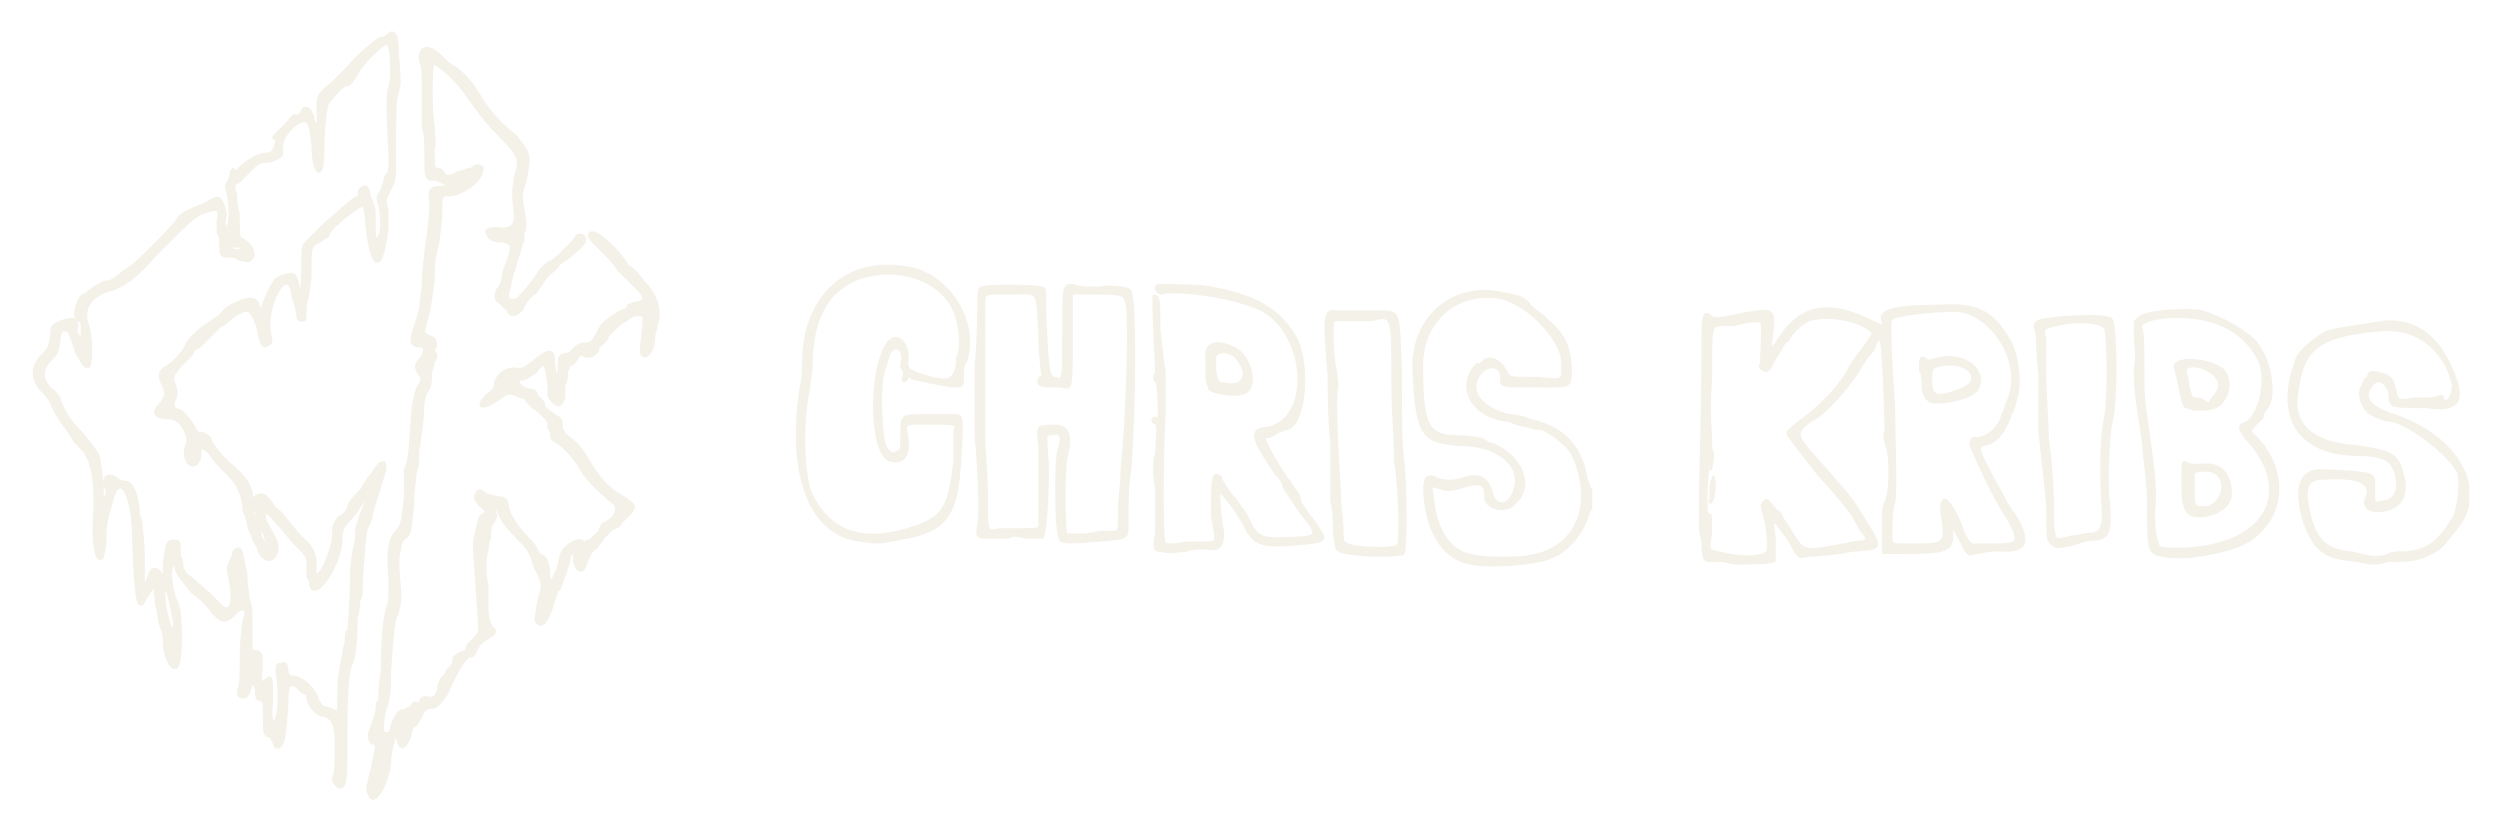
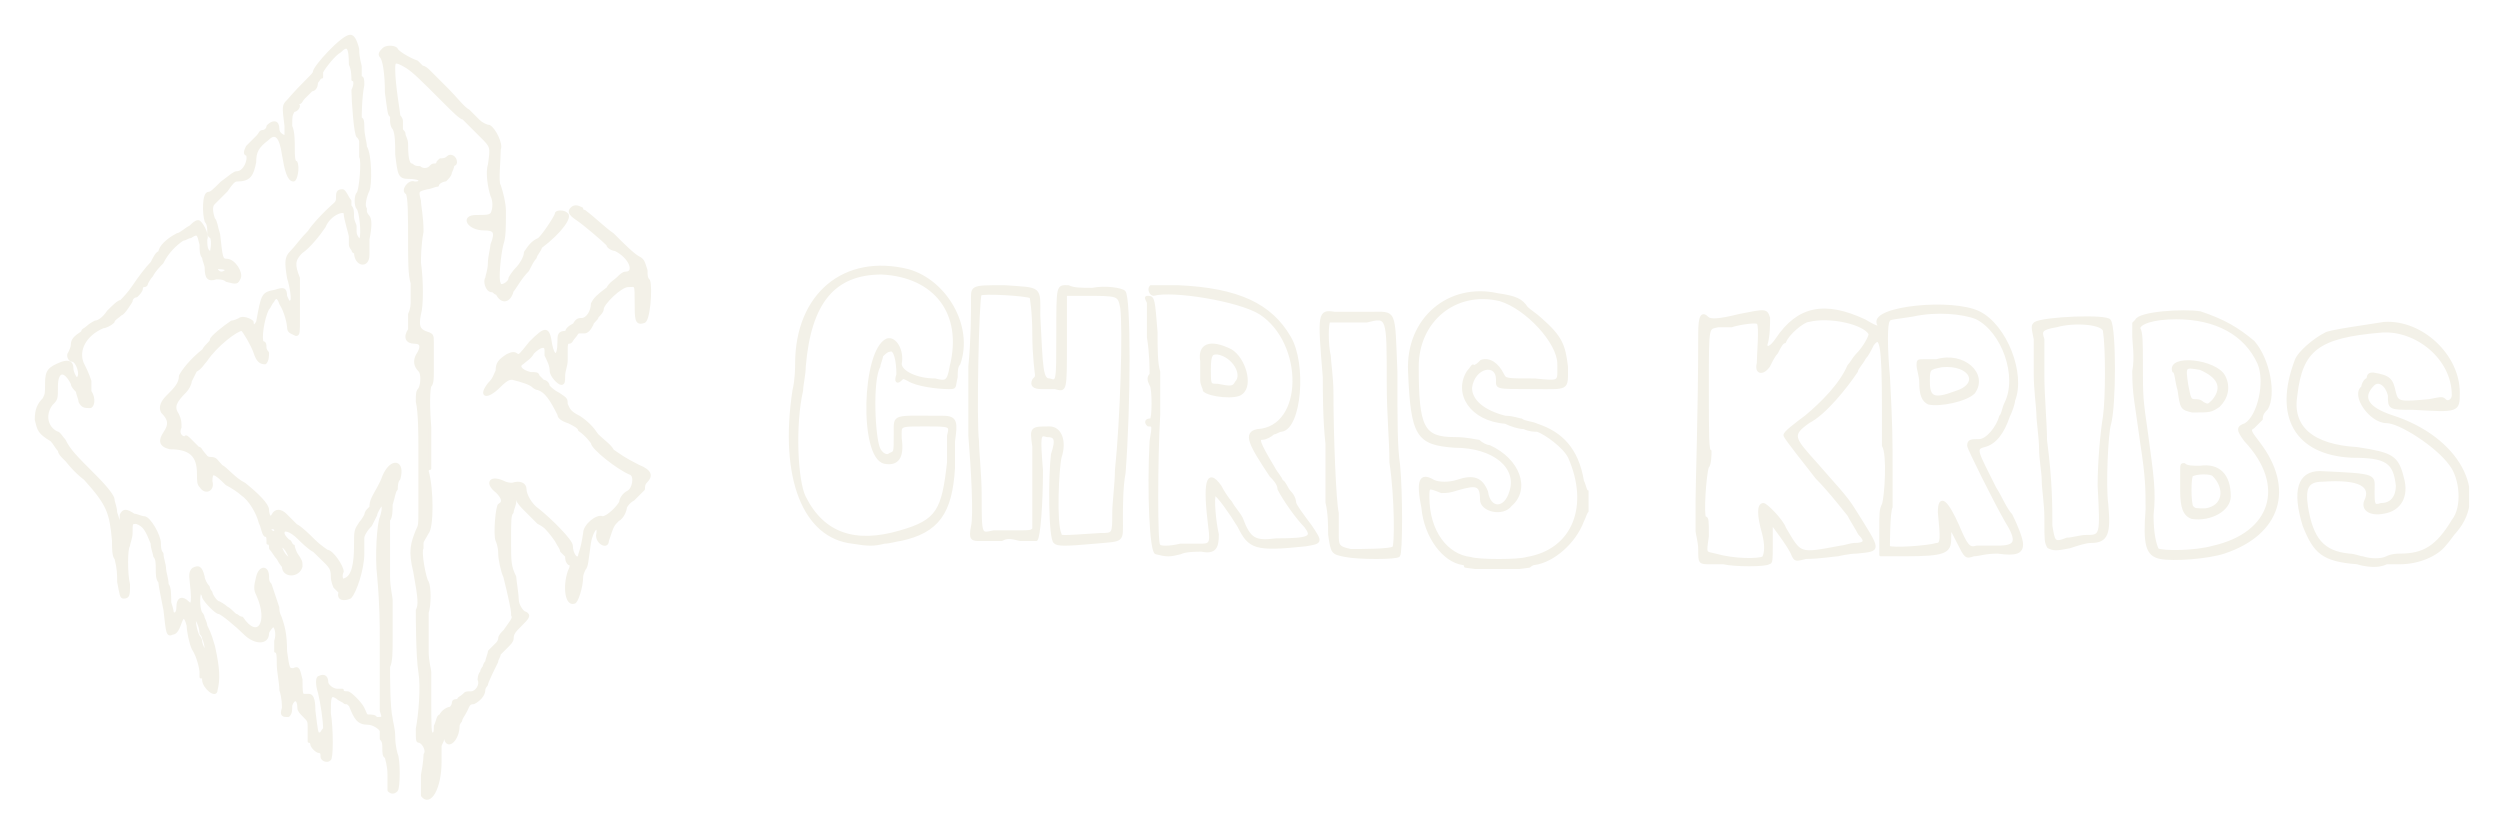
- <svg xmlns="http://www.w3.org/2000/svg" viewBox="-12 -12 975 324" fill="#f3f1e8">
-   <svg x="0" y="0" width="246" height="300" viewBox="0 0 246 300">
-     <path d="M132 298c-1-2-1-2 1-10c2-9 2-10 1-10c-2 0-2-2-2-4c1-2 2-6 3-9c0-2 0-3 1-4c0-1 0-6 1-11c0-14 1-21 2-25c1-1 1-4 1-11c-1-12 0-15 2-18c3-3 3-5 4-14c0-5 0-10 0-11c2-3 2-11 3-24c1-4 1-6 2-8c2-3 2-3 0-6c-1-2-1-3 1-5c2-2 2-5 0-5c-3 0-4-1-3-5c1-3 2-6 3-10c0-2 1-7 1-10c0-4 1-10 1-12c1-6 2-15 2-19c-1-5 0-6 4-6c3 0 4-1 2-1c0 0-1-1-2-1c-1-1-3-1-3-1c-3 0-3-1-3-9c0-4 0-9-1-11c0-3 0-7 0-14c0-6 0-10-1-12c-1-6 3-7 8-2c2 2 4 4 5 4c4 3 7 6 11 13c4 6 8 10 13 14c4 5 4 5 5 8c0 2 0 4-1 9c-2 6-2 7-1 11c1 6 1 9 0 10c0 0 0 2 0 3c-1 1-1 4-2 6c-1 4-2 6-3 10c0 2-1 4-1 5c0 2 1 2 3 2c1 0 7-7 10-12c1-1 3-3 4-3c2-1 9-8 10-10c1-1 4 0 3 2c0 1-4 5-10 9c-1 2-3 3-4 4c-1 1-3 4-5 7c-3 2-5 5-5 6c-2 3-5 4-6 1c-1-1-2-2-3-3c-2-1-2-3-1-5c1-1 2-3 2-4c0-2 1-5 2-7c2-6 2-7-2-8c-3 0-5 0-6-3c-1-1 0-2 4-2c5 1 7-1 7-5c-1-7-1-10 0-15c2-7 2-8-7-17c-4-4-7-8-12-15c-4-6-12-13-13-12c-1 1-1 18 0 24c0 4 1 8 0 9c0 7 0 8 2 8c1 0 2 1 2 2c1 1 3 1 6-1c2 0 3-1 4-1c0 0 1 0 2-1c1-1 4 0 3 1c0 4-6 9-12 10c-4 0-4 0-4 7c0 4-1 9-1 11c-2 8-2 9-2 16c-1 6-1 9-3 16c-1 4-1 4 1 5c3 1 3 2 3 4c-1 1-1 2 0 3c0 2 0 2-1 3c0 0 0 2-1 4c0 3 0 5-1 7c-1 1-2 4-2 6c0 4-1 12-2 18c0 2 0 6-1 8c0 2-1 8-1 13c-1 10-1 10-2 12c-2 1-3 3-3 5c-1 4-1 5 0 17c0 4 0 4-1 8c-2 4-2 11-3 23c0 6 0 11-2 15c-1 5-1 9 0 9c1 0 2 0 2 0c2-7 3-9 6-9c0 0 1-1 2-1c1-1 1-2 2-2c1 1 2 0 2-1c1-1 1-1 3-1c2 1 4-1 4-4c0-1 1-2 1-3c1-1 2-2 2-2c0-1 0-1 1-2c1-1 2-2 2-4c0-1 1-1 2-2c2-1 3-1 3-2c0-1 1-2 3-4c2-2 2-3 2-4c0-3-2-27-2-32c0-1 0-4 1-6c0-2 1-4 1-5c0 0 1-1 1-1c2-1 2-2-1-4c-2-3-2-3-1-5c1-1 1-1 4 1c1 0 3 1 4 1c3 0 4 1 4 4c1 3 2 5 6 10c2 2 5 5 5 6c1 2 2 3 3 3c1 1 1 1 2 5c0 6 1 6 3 1c1-2 1-4 2-7c1-3 6-6 8-5c1 1 1 1 2 0c1 0 2-1 3-2c0 0 1-1 2-2c0-1 1-3 2-3c4-2 6-6 3-8c-6-5-11-10-13-14c-1-2-5-7-8-9c-2-1-3-2-3-3c0-1 0-2-1-3c0 0 0-1 0-2c0-1-4-5-6-6c-1-1-2-2-2-2c-1-1-1-2-2-2c0 0-1 0-3-1c-3-1-3-1-7 2c-6 4-9 3-4-2c2-1 3-3 3-3c0-5 5-8 9-7c2 0 2 0 6-3c6-5 8-5 8 0c0 3 1 6 1 6c1 0 1-4 1-6c0-2 1-3 4-3c1-1 2-2 3-3c2-1 2-1 4-1c2 0 3-2 5-6c1-2 5-5 9-7c1 0 2-1 2-2c1 0 2-1 4-1c3-1 3-2-2-7c-2-2-5-5-6-6c-1-2-4-5-6-7c-5-5-6-6-5-7c2-2 11 6 15 13c1 0 4 3 6 6c5 5 7 11 5 17c0 1-1 3-1 5c0 6-5 10-5 4c0-1 1-7 1-11c1-3-4-3-7 0c-2 1-3 2-4 3c-1 1-2 2-3 3c0 1-1 2-1 2c-1 1-3 2-3 4c-2 2-2 2-4 2c-3-1-3-1-4 1c-1 1-1 2-2 2c-1 0-1 1-2 3c0 2 0 4-1 5c0 1 0 4 0 5c-1 3-2 4-4 2c-2-2-2-2-2-5c0-3-1-10-2-10c0 0-2 1-3 3c-3 2-4 3-6 3c-2 1 0 3 3 4c1 0 2 0 3 1c0 1 1 2 2 3c1 1 1 1 1 2c0 1 4 4 6 5c1 1 1 1 1 3c0 2 1 3 2 4c3 2 6 5 8 9c5 8 7 10 11 13c8 5 8 5 6 8c-1 1-3 3-4 4c0 1-2 2-3 2c-1 1-2 2-4 4c-1 2-2 3-3 4c-1 0-3 4-4 7c-1 3-4 1-4-3c0-1 0-3 0-3c-1 0-2 2-2 3c0 1-3 10-4 12c-1 0-1 2-2 4c-2 8-5 12-7 8c0-1 1-9 2-11c1-2 0-6-2-9c0 0-1-2-1-3c-1-3-2-5-4-7c-7-7-8-9-9-11c-1-3-2-4-2-1c1 1 0 3-1 4c-1 2-1 3-1 6c-1 2-1 4-1 5c-1 1-1 11 0 13c0 2 0 6 0 8c0 6 1 7 2 9c2 1 1 2-2 4c-2 1-3 2-4 4c-1 2-1 3-3 3c-2 1-5 6-9 15c-3 4-4 5-6 5c-2 0-3 1-4 4c-1 1-2 3-2 3c-1 0-2 2-2 4c-2 5-4 6-5 1c0-5-3 4-3 10c-1 8-6 17-8 12zM119 294c-1-1-1-1-1-3c1-1 1-5 1-13c0-7-1-10-5-11c-3 0-7-6-6-8c0 0-1-1-2-1c0 0-1-1-2-2c-3-2-4-1-4 5c0 4-1 16-2 17c-1 2-3 2-3 0c-1-2-1-2-2-3c-2 0-2-2-2-8c0-5 0-5-1-6c-2 0-2-1-2-4c-1-3-2-4-2-2c-1 4-2 5-3 5c-2 0-2-1-2-3c1-1 1-7 1-13c0-7 1-13 1-14c2-4 0-6-3-3c-4 4-5 4-9 0c-1-2-5-6-8-8c-4-5-5-6-6-8c-1-4-2-4-2-2c-1 3 0 10 2 14c2 4 2 23 0 25c-2 2-5-4-5-10c0-1 0-3-1-5c-1-2-1-6-2-9c-1-9 0-9-4-3c-3 6-4 4-5-23c0-16-5-26-8-16c-3 10-3 11-3 18c-1 6-1 6-2 6c-2 0-3-9-2-20c0-12-1-17-4-22c-1-1-3-3-4-4c0-1-2-3-3-5c-2-2-6-9-6-10c0 0-1-2-3-4c-5-5-5-10 0-15c2-2 2-2 3-6c0-5 0-5 5-7c4-1 5-1 5 2c-1 4 2 6 2 3c0-4 0-4-1-5c-2-2-2-2-1-6c1-3 2-4 3-4c1-1 3-2 4-3c2-1 3-2 4-2c2 0 4-1 7-4c2-1 3-2 3-2c1 0 16-15 18-18c1-2 4-4 10-6c2-1 3-2 4-2c1-1 3-1 3 0c1 1 2 5 2 6c-1 2 0 5 0 5c2 0 2-8 1-13c-1-3-1-4 0-5c1-2 1-3 1-3c0-1 0-1 0-1c1-1 1-1 1-1c0 1 2 1 2 0c2-2 7-6 11-6c1 0 2 0 3-2c1-3 1-4 0-4c-1 0 0-1 3-4c4-4 4-5 5-5c1 1 3-1 3-2c0-1 2-1 3 0c0 1 1 2 1 2c0 2 1 4 2 4c0-1 0-3 0-7c0-5 0-5 6-10c2-2 5-5 6-6c2-3 9-9 12-11c2 0 3-1 4-2c2-1 3 1 3 7c1 12 1 13 0 16c-1 3-1 6-1 25c0 9 0 9-2 13c-2 4-2 4-1 8c0 3 0 6 0 7c-2 18-6 17-8-1c0-4-1-7-1-8c-1-1-15 10-14 12c0 0-2 1-3 2c-4 2-4 2-4 12c0 5-1 8-1 10c-1 2-1 5-1 6c0 3 0 3-1 3c-2 0-2-1-2-3c0-1-1-3-1-4c0 0-1-2-1-4c-2-10-10 4-9 15c1 4 1 5 0 5c-2 2-3 1-4-4c-1-5-3-9-5-9c-1 0-5 2-7 4c-1 1-2 2-3 2c-1 1-4 4-7 7c-1 1-2 2-3 2c0 0-1 1-1 2c-1 1-3 3-5 5c-3 4-3 4-2 7c1 2 1 4 0 6c-1 2 0 4 2 4c1 0 5 5 6 7c1 2 1 2 3 2c2 1 2 1 3 2c0 2 5 8 10 12c3 3 5 5 6 9c0 3 1 4 1 3c0-2 4-3 5-1c1 1 2 2 3 4c3 2 4 4 9 10c1 1 3 3 4 4c2 2 3 5 3 8c-1 10 5 0 7-10c0-5 0-5 2-8c2-1 4-3 4-5c1-2 3-4 5-6c1-2 3-5 4-6c4-7 7-6 4 2c-1 4-2 6-4 13c0 2-1 4-2 6c-1 3-1 9-2 20c0 4 0 7-1 8c0 1 0 4-1 7c0 10-1 17-2 18c-1 2-2 8-2 26c0 19 0 21-2 22c-1 0-1 0-2-1zM96 267c1-2 1-11 0-17c0-3 0-3 2-3c1-1 2 0 2 3c0 1 1 2 2 2c4 0 9 5 10 9c1 2 2 3 3 3c1 0 2 1 3 1c2 1 2 2 2-6c0-7 1-11 2-16c0-2 1-4 1-6c0-1 0-3 1-3c0-1 1-11 1-21c0-5 1-10 1-11c1-2 1-5 1-8c1-2 1-4 2-6c3-6 2-7-1-2c-1 2-3 4-4 5c-3 3-3 5-3 9c-1 9-10 23-12 16c0-1 0-2-1-3c0-1 0-2 0-5c0-3 0-3-5-8c-2-2-5-6-6-7c-3-3-4-5-5-5c-1 0-1 2 0 4c1 2 3 5 4 8c1 6-4 9-7 3c0-1-1-3-2-4c0-1-1-3-2-5c0-2-1-4-1-5c-1-1-1-3-1-4c-1-6-3-9-7-13c-3-3-5-5-6-7c-3-3-4-3-4 0c0 4-3 6-5 3c-1-2-1-5 0-7c1-4-3-10-7-10c-6 0-7-2-3-6c2-3 2-4 0-8c-1-3-1-4 2-6c2-1 5-4 7-7c1-3 4-6 8-9c2-1 4-3 6-4c2-3 4-4 9-6c4-1 6 0 6 4c0 1 1 0 2-3c4-10 5-10 10-11c2 0 2 0 3 3c1 7 2 4 2-6c0-8 0-8 2-10c1-1 4-4 7-7c6-5 10-9 12-10c1 0 1 0 1-2c0-1 1-2 2-2c1-1 2 2 2 3c0 1 1 2 1 3c0 0 1 2 1 4c0 11 0 12 2 9c1-2 1-7 0-12c-1-3-1-3 1-6c0-1 1-3 1-3c0-1 0-2 1-3c1-1 1-2 1-8c-1-16-1-25 0-26c1-2 1-17-1-17c-2 0-10 8-12 12c-1 2-2 3-3 4c-2 0-4 2-8 7c-1 1-2 11-2 20c0 11-4 8-4-3c-1-10-2-11-6-9c-4 3-7 7-6 12c0 1-2 2-5 3c-4 0-4 0-8 4c-2 2-4 4-4 4c-2 0-2 2-1 5c0 1 0 5 1 7c0 7 0 10 1 10c4 2 6 6 4 8c-1 1-1 1-5 0c-1-1-3-1-4-1c-3 0-3-1-3-4c0-2 0-4-1-5c0-2 0-3 0-5c1-5 0-5-6-3c-4 2-4 2-19 17c-4 5-9 9-9 9c0 0-2 1-3 2c-2 1-4 2-5 2c-7 2-11 7-9 13c2 5 2 18 0 17c-1 0-1 0-4-5c-3-9-3-9-4-9c-2-1-3 1-3 5c-1 4-1 4-3 6c-4 4-4 8 0 12c1 0 2 2 3 3c1 4 4 9 7 12c3 3 6 7 8 10c1 2 2 12 2 16c0 4 0 4 1 1c1-2 1-3 0-4c-1-4 1-6 5-3c1 1 3 1 3 1c3 0 5 7 5 12c0 1 1 3 1 4c0 1 1 7 1 13c0 6 0 11 0 11c1 0 1-1 2-3c1-4 3-4 5-1c1 2 1 2 1-4c1-8 1-9 4-9c1 0 2 0 2 2c0 1 0 3 0 4c1 1 1 3 1 4c1 2 1 3 3 4c7 6 7 6 11 10c5 6 7 0 4-12c0-1 0-3 1-4c0-1 1-2 1-3c0-1 1-2 2-2c1 0 1 0 3 10c0 5 1 9 1 10c1 2 1 4 1 11c0 10 0 10 1 9c3 0 3 1 3 7c-1 5 0 6 2 4c2-2 2 0 2 8c-1 9 1 11 2 6zM56 232c0-2-2-12-3-14c-1-2-1-2-1 1c0 3 0 6 2 12c1 3 2 3 2 1zM92 200c0-1-1-5-2-5c-1-2-1 0 0 3c1 2 3 3 2 2zM88 189c0-1 0-2-1-2c-1-2-1 0 0 2c1 1 1 1 1 0zM82 85c0-1 0-1-2-1c-3 0-3 1-2 1c2 1 4 1 4 0z" stroke="#f3f1e8" stroke-width="1" stroke-linejoin="round" />
+ <svg xmlns="http://www.w3.org/2000/svg" viewBox="-12 -12 971 324" fill="#f3f1e8">
+   <svg x="0" y="0" width="242" height="300" viewBox="0 0 242 300">
+     <path d="M152 297c0-1 0-2 0-3c0-1 0-3 0-5c1-5 1-8 1-8c1-1 0-4-2-5c-1 0-1 0-1-5c1-5 2-16 1-22c-1-6-1-22-1-24c1-2 1-4-1-15c-2-8-1-11 1-16c1-2 1-2 1-8c0-6 0-22 0-25c0-3 0-13-1-17c0-3 0-4 1-5c1-2 1-6 0-7c-2-2-2-4-1-6c2-3 2-5-1-5c-3 0-4-2-2-5c0-1 0-2 0-2c0-1 0-2 0-4c1-2 1-4 1-5c0 0 0-1 0-1c0-1 0-3 0-6c-1-3-1-9-1-16c0-10 0-18-1-19c-2-1 1-5 3-4c1 0 2 0 2-1c1 0-1-1-4-1c-4 0-4-1-5-9c0-4 0-8-1-10c-1-1-1-3-1-3c0-1 0-2 0-2c-1 0-1-2-2-9c0-8-1-13-2-14c-1-1 0-2 1-3c1-1 4-1 5 0c0 1 5 4 8 5c1 1 2 2 2 2c1 0 2 1 3 2c1 1 4 4 7 7c3 3 6 7 8 8c1 1 3 3 4 4c1 1 3 2 4 2c2 1 5 7 4 9c0 4-1 13 0 14c1 3 2 7 2 10c0 7 0 10-1 13c-1 4-2 14-1 15c0 2 4 0 4-2c0 0 1-2 3-4c1-1 3-4 3-6c2-3 3-4 5-5c1 0 7-9 7-10c0-1 3-1 4 0c2 1-2 7-10 13c0 1-2 3-2 4c-1 1-2 3-3 5c-3 3-5 7-6 8c-1 4-4 5-6 1c-1 0-1-1-2-1c-2 0-3-4-2-5c0-1 1-3 1-6c0-2 1-6 1-7c2-5 1-6-3-6c-6 0-9-5-3-5c4 0 5 0 6-1c1-2 1-5 0-7c-1-3-2-9-1-12c1-7 1-7-3-11c-5-5-6-6-7-7c-1 0-4-3-7-6c-10-10-12-12-15-14c-5-3-5-2-5 1c0 6 2 17 2 18c0 0 1 1 1 2c0 0 0 1 0 1c0 0 0 1 0 2c0 1 1 1 1 2c0 1 1 2 1 4c0 7 1 8 2 8c1 1 2 1 3 1c1 1 3 1 4 0c1-1 1-1 2-1c0 0 1 0 1-1c0 0 1-1 1-1c1 0 2 0 3-1c1-1 3 0 3 2c0 0 0 1-1 1c0 0 0 1-1 3c0 1-1 2-2 3c-1 0-3 1-3 2c-1 0-3 1-4 1c-4 1-4 1-3 5c0 2 1 6 1 12c-1 5-1 11-1 12c1 7 1 17 0 20c-1 5 0 6 2 7c3 1 3 1 3 4c0 1 0 2 0 3c0 0 0 1 0 2c0 1 0 3 0 6c0 3 0 5-1 6c0 0-1 3 0 16c0 11 0 15 0 16c-1 0-1 1-1 1c2 7 2 22 0 24c-1 2-2 3-2 4c0 1 0 2 0 2c-1 1 1 12 2 13c1 2 1 9 0 12c0 2 0 4 0 6c0 1 0 5 0 9c0 4 1 7 1 8c0 0 0 3 0 7c0 16 0 17 1 17c1 0 1-1 1-3c1-2 1-4 2-4c1-2 3-3 4-3c0 0 1-1 1-2c0-1 1-1 2-1c0-1 1-1 2-2c1-1 1-1 3-1c2 0 4-3 3-5c0 0 0-2 1-3c0-1 1-2 1-2c0 0 0-1 1-2c0-1 1-3 1-4c0 0 2-2 3-3c1-1 1-2 1-2c0-1 1-2 2-3c2-3 4-5 3-6c0 0 0-1 0-1c0-1-1-6-3-14c-1-2-2-7-2-9c0-3-1-5-1-5c-1-2 0-14 1-14c2-1 1-3-1-5c-4-3-3-6 2-4c2 1 3 1 4 1c3-1 5 0 5 2c0 2 2 6 5 8c5 4 13 12 13 14c0 3 2 6 3 4c0-1 1-2 2-9c0-3 5-7 7-6c2 0 6-4 7-6c0-1 1-3 3-4c2-1 3-6 1-7c-5-2-15-10-15-12c0 0-2-3-5-5c0-1-2-2-4-3c-3-1-4-2-4-3c-3-6-5-9-8-10c-1 0-2-1-2-1c-1-1-4-2-8-3c-1 0-2 0-5 3c-5 5-8 4-4-1c2-2 2-3 3-5c0-3 1-4 4-6c2-1 3-1 4 0c1 0 1 0 5-5c6-6 7-6 8 1c1 5 3 5 3-1c0-3 0-4 3-4c0-1 1-2 3-3c1-2 2-2 3-2c2 0 4-3 4-6c1-2 2-3 6-6c1-2 3-3 4-4c1-1 2-2 3-2c4 0 2-6-4-9c-1 0-3-1-3-2c-2-2-9-8-12-10c-3-2-3-3-2-4c1-1 2-1 4 0c0 1 1 1 1 1c4 3 8 7 11 9c4 4 8 8 10 9c2 1 2 2 3 5c0 2 0 3 1 4c1 3 0 16-2 16c-3 1-3-1-3-8c0-7 0-6-3-6c-3 0-10 7-10 9c0 1-1 2-2 3c0 1-2 2-2 3c-1 2-2 3-3 3c-1 0-2 0-2 0c-1 0-1 1-2 2c-1 1-1 2-2 2c-1 0-1 1-1 3c0 1 0 3 0 4c0 2-1 4-1 6c0 2 0 3-1 3c-1 0-4-3-4-5c0-2-1-4-2-6c0-1 0-2 0-2c0-2-2-2-5 1c-1 2-3 3-4 4c-2 1-1 3 3 4c2 0 3 0 3 1c1 1 2 2 2 2c1 0 2 1 2 2c1 1 2 2 4 3c3 2 3 2 3 4c1 2 1 3 5 5c3 2 5 4 7 7c2 2 5 4 6 6c3 2 4 3 10 6c5 2 5 4 3 6c-1 1-1 2-1 3c0 0-2 2-4 4c-2 1-3 3-3 3c0 1-1 4-3 5c-2 2-2 2-4 8c0 3-4 1-4-2c1-5-2-3-3 3c-1 7-1 9-2 10c0 0-1 2-1 3c0 4-2 10-3 10c-3 1-4-6-2-12c1-2 1-3 0-3c-1-1-1-2-1-3c0 0-1-1-2-2c0-1-1-2-2-4c-2-3-4-5-4-5c0 0-1-1-3-2c-1-1-3-3-5-5c-1-1-3-3-3-4c-1-2-1-2-1 1c0 1-1 3-1 4c-1 1-1 3-1 11c0 8 0 10 2 14c0 1 1 7 1 9c0 2 2 5 3 5c2 1 1 2-2 5c-2 2-3 3-3 5c0 1-1 2-2 3c-1 1-2 2-3 3c0 1-1 2-1 3c-1 2-4 8-4 9c0 0-1 1-1 2c0 2-2 4-4 5c-2 0-2 1-3 3c-1 2-2 3-2 4c-1 1-1 2-1 2c0 5-4 9-5 5c0-1 0-1-1-1c0 0 0 0 0 1c0 1-1 2-1 3c0 0 0 3 0 6c0 10-4 17-7 13zM139 295c0 0 0-3 0-6c0-4-1-6-1-7c-1 0-1-2-1-3c0-2 0-3-1-4c0-1 0-2 0-3c0-1-3-3-5-3c-4 0-5-2-7-7c-1-1-1-1-2-1c-1-1-2-1-3-2c-3-2-3 0-3 6c1 6 1 18 0 18c-1 1-3 0-3-1c0-1 0-2-1-2c-1 0-3-2-3-3c0 0 0-1-1-1c0-1 0-3 0-5c0-3 0-3-2-5c-1-1-2-2-2-3c0-4-2-4-3-1c0 2 0 3-1 4c-2 0-3 0-2-3c0-1 0-4-1-7c0-3-1-7-1-10c0-3 0-5-1-5c0-1 0-2 0-4c1-3 0-6-1-6c0 0-2 2-2 3c0 4-5 4-9 0c-3-3-9-8-10-8c-1 0-5-4-6-6c0-1-1-2-1-2c-1 0-1 6 0 8c1 1 1 2 1 2c0 0 1 2 1 3c2 4 2 5 3 8c2 9 2 13 1 17c0 3-5-1-5-4c0-1 0-1-1-1c0 0 0-1 0-2c0-1-1-6-3-9c-1-2-2-7-2-9c-1-4-2-4-3-1c-1 3-2 4-3 4c-2 1-2 0-3-9c-1-5-2-10-2-11c-1-1-1-3-1-5c0-2 0-4-1-5c0-1-1-3-1-5c-2-5-3-7-6-8c-2 0-2 0-2 4c0 2-1 4-1 5c-1 1-1 11 0 15c0 4 0 5-2 5c-1 0-1-1-2-6c0-3 0-5-1-9c-1-1-1-4-1-7c-1-11-2-14-11-24c-4-3-7-7-7-7c0 0-1-1-1-1c-1-1-2-2-2-3c-1-1-2-3-3-4c-5-3-5-4-6-8c0-4 1-6 3-8c1-2 1-2 1-6c0-5 1-6 6-8c3-1 4 0 4 2c0 2 2 5 2 4c2-1 0-7-2-7c-1 0-2-2-1-3c0 0 1-2 1-3c0-2 1-3 4-5c0-1 1-1 2-2c1-1 3-2 3-2c1 0 3-1 5-4c2-2 4-4 5-4c1-1 3-3 5-6c2-3 5-7 7-9c1-2 2-4 3-4c0-2 3-5 7-7c1 0 3-2 5-3c1-1 2-2 3-2c1 0 4 5 3 7c0 2 0 5 2 5c0 0 1-4 0-6c-1 0-1-2-1-2c0-1 0-3-1-4c-1-3-1-11 1-11c1 0 2-1 5-4c4-3 5-4 6-4c3 0 5-5 4-7c-1 0-1-1 0-3c1-1 3-3 4-4c1-1 1-2 2-2c1 0 2-1 2-2c2-2 4-2 4 1c0 2 2 3 3 3c0-1 0-2 0-4c-1-8-1-8 1-10c6-7 10-10 10-11c0-2 11-14 14-14c1 0 2 1 3 5c0 4 1 6 1 7c0 0 0 1 0 2c0 0 0 1 0 2c1 0 1 1 1 3c-1 5-1 12-1 13c1 0 1 2 1 3c0 4 1 6 1 8c2 3 2 15 1 17c-1 2-2 6-1 7c0 0 0 1 0 1c0 1 1 2 1 2c1 1 1 4 0 9c0 2 0 5 0 6c0 5-5 4-5-1c-1 0-1-1-1-1c0 0-1-1-1-2c0-1 0-2 0-3c0-1-2-7-2-9c0-2-6 0-8 5c-2 3-6 8-9 10c-3 3-3 5-1 10c0 2 0 5 0 16c0 5 0 6-1 6c-2-1-3-1-3-3c0-1-1-6-3-9c-1-3-2-3-3-1c-1 1-1 2-2 3c-2 4-3 12-2 13c1 0 1 1 1 2c0 0 0 1 1 2c0 1 0 3-1 4c-2 0-3-1-4-4c-1-3-4-8-5-9c-2 0-10 6-14 12c-1 1-2 3-4 4c-1 2-2 4-2 4c0 1-1 3-2 4c-4 4-5 6-3 9c1 2 1 3 1 5c-1 2 0 4 2 4c0-1 1 0 2 1c1 1 2 2 3 3c1 0 1 1 2 2c1 1 1 2 3 2c2 0 2 1 4 3c2 1 5 5 9 7c5 4 9 8 9 10c0 2 1 4 2 2c1-2 3-2 5 0c1 1 3 3 4 4c2 1 5 4 7 6c2 2 5 4 5 4c2 0 6 6 6 8c-1 2 0 4 1 3c3-1 4-6 4-13c0-6 0-6 2-9c1-1 2-3 2-3c0 0 0-1 1-2c0 0 1-1 1-1c0-1 0-2 1-4c1-2 3-5 4-8c3-7 8-6 6 1c-1 1-1 3-1 4c-1 1-1 3-2 6c0 2 0 5-1 6c0 5 0 14 0 22c0 4 1 8 1 9c0 7 0 10 0 16c0 4 0 8-1 10c0 4 0 16 1 20c0 1 1 4 1 7c0 4 1 7 1 7c1 2 1 13 0 14c-1 1-2 1-3 0zM114 271c0-3-1-10-2-14c-1-3-1-6 0-6c2-1 3 0 3 2c0 1 2 3 4 3c0 0 1 0 2 0c0 1 1 1 2 1c1 0 5 4 6 6c1 2 1 3 2 3c1 0 3 0 3 1c3 0 3 0 2-3c0-3 0-20 0-28c0-5 0-13-1-24c-1-8 0-21 1-23c1-3 1-5 0-5c0 0-2 3-2 4c0 0-1 2-2 4c-2 2-3 4-3 5c0 1 0 3 0 6c0 6-3 15-5 17c-2 1-5 1-4-2c0 0-1-1-2-2c0 0-1-2-1-4c0-4-1-4-7-10c-2-1-5-4-6-5c-3-3-6-4-6-2c0 1 1 2 2 3c1 0 1 2 2 2c0 1 1 3 1 3c2 3 2 3 2 5c-1 4-7 4-7 0c0 0-1-1-2-3c-1-1-2-3-3-4c0-1 0-2-1-2c0 0 0-1 0-1c0-1 0-2-1-2c-1-1-1-3-2-5c-1-4-4-9-7-11c-1-1-4-3-6-4c-5-5-6-5-6-1c1 3-2 5-4 2c-1-1-1-2-1-5c0-7-3-10-11-10c-4-1-4-3-2-6c2-3 2-5-1-8c-1-2 0-4 2-6c3-3 5-5 5-8c1-2 4-6 9-10c1-2 3-3 3-4c0-1 5-5 8-7c1 0 3-1 3-1c1-1 4 0 5 1c0 2 1 2 2 0c2-11 2-11 7-12c3-1 4-1 4 2c1 2 1 3 2 2c1 0 0-6-1-9c-1-6-1-8 1-10c2-2 4-5 7-8c2-3 5-6 7-8c3-3 4-3 4-5c0-2 0-3 2-3c1 0 2 3 3 4c0 1 0 2 0 2c1 1 1 2 1 4c0 2 1 3 1 4c0 0 0 1 0 2c0 2 2 4 2 3c1-2 0-11-1-12c-1-1-1-5 0-6c1-1 2-13 1-14c0-1 0-2 0-2c0-1 0-2 0-2c0 0 0-1 0-2c0-1-1-2-1-2c-1 0-2-14-2-18c1-2 1-4 0-4c0-1 0-4-1-6c0-7-1-8-4-5c-2 1-6 6-7 8c0 0 0 1 0 2c-1 0-1 1-2 2c0 2-1 3-2 3c-1 1-2 2-3 3c-1 1-1 2-2 2c0 0-1 1 0 1c0 1-1 2-2 2c-1 2-1 2-1 6c1 2 1 6 1 9c0 2 0 5 1 5c1 2 0 7-1 7c-2 0-3-4-4-10c-1-7-3-9-6-6c-4 3-5 5-5 9c-1 5-2 7-7 7c-1 0-2 1-4 4c-2 2-4 4-5 5c-1 1-1 3 0 6c1 1 1 3 2 6c1 9 1 10 3 10c3 0 6 5 5 7c-1 2-1 2-5 1c-1-1-3-1-4-1c-3 1-4 0-4-4c0-1-1-3-1-4c-1-1-1-3-1-5c-1-4-1-5-4-3c-1 0-2 1-3 1c-3 2-6 5-8 9c-1 1-3 3-4 5c-1 1-2 3-2 3c0 0 0 1-1 1c-1 0-1 1-1 1c0 1-1 2-2 3c-1 0-2 1-2 2c0 0-3 5-4 5c-1 1-3 2-3 3c-1 1-3 2-4 2c-7 3-10 9-8 14c1 2 2 4 3 7c0 2 0 4 0 4c2 3 1 6 0 6c-2 0-3 0-4-2c0-1-1-3-1-4c-1-1-2-2-2-3c-3-6-6-5-6 1c0 5 0 5-2 7c-3 4-2 9 2 11c1 0 2 2 3 3c2 4 4 6 12 14c5 5 7 8 7 9c0 1 1 3 1 5c1 3 2 6 2 7c0 3 0 3 0 3c1 1 1-5 0-7c0-1 0-1 0-2c1-2 2-2 5 0c1 0 3 1 4 1c2 0 6 7 6 10c0 1 0 3 1 4c0 2 1 4 1 6c0 1 1 4 1 6c1 1 1 4 1 7c1 3 1 4 1 4c1 1 2 0 2-2c0-4 2-4 4-2c2 2 2-1 1-10c0-1 0-2 1-3c2-1 3-1 4 3c0 1 1 3 2 4c0 1 1 2 1 2c0 1 2 4 3 4c0 0 2 1 3 2c2 1 3 3 4 3c0 0 1 1 2 1c6 9 11 2 6-9c-1-2-1-3 0-7c1-4 4-4 4 0c0 1 0 2 1 3c2 6 3 9 3 9c0 1 0 2 1 4c1 3 2 6 2 13c1 7 1 7 3 7c2-1 2 0 3 4c0 4 0 6 1 6c1 0 1 0 1 0c0 0 0 0 1 0c1 0 2 1 2 6c1 8 1 9 2 9c1 0 1-1 2-2zM68 241c0-1 0-3-1-5c0-1-1-2-1-2c0-3-2-6-2-6c-1 0 0 5 1 7c0 0 1 1 1 2c0 0 0 1 1 3c1 3 1 3 1 1zM100 203c-1-2-2-3-3-3c0 1 1 3 2 4c2 2 2 1 1-1zM95 194c0-1-1-1-2-1c0 0 0 1 0 1c1 1 2 1 2 0zM76 93c0-1-3-1-4-1c0 1 1 2 2 2c1 0 2-1 2-1z" stroke="#f3f1e8" stroke-width="1" stroke-linejoin="round" />
  </svg>
-   <svg x="298" y="91" width="311" height="118" viewBox="0 0 300 114">
-     <path d="M256 113c-11-1-18-11-19-27c0-6 1-7 5-5c3 1 6 1 9 0c6-2 9-1 11 4c1 7 7 7 9 0c3-9-6-17-21-17c-14-1-16-4-17-28c-1-20 15-33 33-29c7 1 9 2 11 5c1 1 4 3 5 4c8 7 9 10 10 18c0 9 1 8-13 8c-14 0-13 0-13-3c0-7-9-5-10 3c0 5 5 9 13 11c3 0 5 1 6 1c1 1 4 1 6 2c9 3 15 9 17 21c1 2 1 4 2 4c0 1 0 6 0 7c-1 0-1 2-2 4c-3 8-10 15-19 16c-4 1-18 2-23 1zM277 110c18-3 24-20 16-38c-2-4-9-9-12-10c-1 0-3 0-5-1c-2 0-5-1-7-2c-13-1-19-11-14-19c1-1 2-3 2-2c1 0 2-1 3-2c3-1 6 1 8 5c1 2 1 2 12 2c10 1 9 1 9-6c0-8-12-21-22-24c-17-4-31 8-31 25c0 23 2 27 14 27c5 0 8 1 9 1c1 1 3 2 4 2c11 5 15 16 8 22c-3 4-11 2-11-2c0-6-2-6-9-4c-3 1-4 1-6 1c-6-2-6-2-5 2c1 14 7 22 16 23c3 1 18 1 21 0zM209 109c-6-1-5-1-6-8c0-3 0-8-1-12c0-3 0-13 0-22c-1-9-1-20-1-25c-2-24-2-25 4-24c3 0 8 0 13 0c10 0 9-2 10 22c0 20 0 28 1 35c1 10 1 33 0 34c-1 1-15 1-20 0zM138 108c-3 0-3-1-2-7c0-2 0-10 0-16c-1-6-1-12 0-13c0-3 1-12 0-12c-1 0-2-1-1-2c0 0 0 0 1 0c0 1 0 1 1 0c0-1 0-13-1-14c-1 0-1-2 0-3c0 0 0-1 0-1c0-1-1-16-1-26c0-2 0-2 0-2c2 0 2 2 2 13c1 6 1 12 2 15c0 3 0 8 0 16c-1 17-1 49 0 49c0 1 4 1 8 0c2 0 5 0 7 0c5 0 5 0 3-10c0-5 0-15 1-15c0-1 2 0 2 0c0 1 3 6 6 9c1 2 3 4 4 6c4 9 5 9 22 8c4-1 4-1 2-5c-3-3-8-11-10-14c0-2-2-4-3-5c-8-12-10-16-5-17c18-1 18-33 1-44c-8-5-33-9-39-7c-2 0-3-3-1-3c1 0 17 0 20 1c16 3 25 8 31 18c6 10 4 34-3 35c-1 0-2 1-3 1c-1 1-3 2-4 2c-2 0-2 1 4 11c1 2 3 4 3 5c1 0 2 3 3 4c2 2 2 4 2 4c0 1 3 5 6 9c4 6 4 6-2 7c-19 2-21 1-25-7c-2-4-8-12-9-12c-1 0 0 10 1 15c0 5-1 7-6 6c-2 0-6 0-8 1c-4 0-5 1-9 0zM227 106c1 0 1-19-1-32c0-9-1-17-1-30c0-25 0-25-8-23c-2 0-4 0-8 0c-3 0-6 0-6 0c-1 0-1 9 0 17c1 4 1 8 1 9c-1 1 0 23 1 39c0 5 1 11 1 14c0 3 0 5 1 5c1 2 18 3 20 1zM24 104c-18-2-27-24-22-57c1-4 1-9 1-10c0-26 18-41 42-35c14 4 24 21 19 35c-1 1-1 3-1 5c0 4 0 4-4 4c-6-1-11-2-15-3c-1-1-1-1-2 0c-1 2-2 1-1-1c0-1 0-2-1-3c0-1 0-2 0-2c1-1 0-5-1-5c-1-1-3 0-4 2c0 1-1 3-1 4c-3 5-2 27 0 31c1 2 3 3 4 2c2-1 2 0 2-8c0-6 0-6 10-6c2 0 6 0 9 0c4 0 4-1 3 16c-1 21-5 27-20 30c-1 0-4 1-6 1c-4 1-6 1-12 0zM100 104c-2-2-2-26-1-33c2-6 1-8-2-7c-3 0-3-1-2 12c0 14-1 26-2 27c0 0-2 0-6 0c-4-1-5-1-7 0c-1 0-2 0-4 0c-1 0-3 0-4 0c-3 0-4 0-3-5c1-4 0-22-1-34c0-5 0-12 0-26c1-10 1-21 1-24c0-2 0-5 1-5c0-1 20-1 23 0c1 0 1 0 1 10c1 20 1 24 4 24c3 1 3 1 3-17c0-19 0-18 4-18c2 1 5 1 9 1c5-1 11 0 12 1c2 2 2 42 0 68c-1 5-1 13-1 17c0 9 1 8-10 9c-11 1-14 1-15 0zM42 100c14-4 16-8 18-26c0-4 0-9 0-11c1-3 1-3-11-3c-8 0-8 0-7 5c1 7-1 10-6 9c-9-2-8-42 1-46c3-1 6 4 5 9c0 3 1 3 6 5c10 3 12 2 13-5c0 0 0-2 0-2c2-3 1-13-1-17c-7-18-39-20-49-2c-3 5-5 12-5 22c0 3-1 7-1 9c-3 13-2 34 1 40c7 14 19 18 36 13zM115 101c1 0 3 0 4 0c3 0 3 0 3-8c0-4 1-11 1-16c2-19 3-53 2-61c-1-5-1-5-14-5l-7 0l0 17c0 20 0 19-4 18c-1 0-3 0-5 0c-3 0-4-1-3-3c1-1 2-1 1-2c0 0-1-7-1-15c-1-17 0-15-11-15c-11 0-10-1-10 8c0 4 0 15 0 25c0 11 0 19 0 22c0 4 1 12 1 20c0 16 0 15 5 14c3 0 5 0 7 0c7 0 7 0 8-1c0-2 0-24 0-31c-1-7-1-7 6-7c5 0 6 4 4 12c-1 4-1 27 0 29c0 0 2 0 6 0c3 0 6-1 7-1zM156 47c0-1-1-2-1-4c0-2 0-5 0-7c-1-6 3-8 11-4c5 3 8 13 4 16c-2 2-12 1-14-1zM168 44c2-3 1-5-2-9c-2-2-7-3-8 0c0 1 0 2 0 3c0 5 1 7 3 7c5 1 6 0 7-1z" stroke="#f3f1e8" stroke-width="1" stroke-linejoin="round" />
+   <svg x="294" y="91" width="311" height="118" viewBox="0 0 300 114">
+     <path d="M254 113c0 0 0-1-1-1c-7-1-14-10-15-21c-2-10-1-13 4-10c2 1 6 1 9 0c6-2 9-1 11 4c1 7 7 7 9 0c3-9-6-17-21-17c-14-1-16-4-17-28c-1-20 15-33 33-29c7 1 9 2 11 5c1 1 4 3 5 4c8 7 9 10 10 18c0 9 1 8-13 8c-14 0-13 0-13-3c0-7-9-5-10 3c0 5 5 9 13 11c3 0 5 1 6 1c1 1 4 1 6 2c9 3 15 9 17 21c1 2 1 4 2 4c0 0 0 7 0 7c-1 1-1 2-2 4c-3 8-11 15-18 16c-1 0-2 1-2 1c0 0-6 1-12 1c-6 0-12-1-12-1zM277 110c18-3 24-20 16-38c-2-4-9-9-12-10c-1 0-3 0-5-1c-2 0-5-1-7-2c-13-1-19-11-14-19c1-1 2-3 2-2c1 0 2-1 3-2c3-1 6 1 8 5c1 2 1 2 12 2c10 1 9 1 9-6c0-8-12-21-22-24c-17-4-31 8-31 25c0 23 2 27 14 27c5 0 8 1 9 1c1 1 3 2 4 2c11 5 15 16 8 22c-3 4-11 2-11-2c0-6-2-6-9-4c-3 1-4 1-6 1c-5-2-5-2-5 2c0 13 7 22 16 23c3 1 18 1 21 0zM209 109c-5-1-5-1-6-8c0-3 0-8-1-12c0-3 0-13 0-22c-1-9-1-20-1-25c-2-24-2-25 4-24c3 0 8 0 13 0c10 0 9-2 10 22c0 20 0 28 1 35c1 10 1 33 0 34c-1 1-15 1-20 0zM138 108c-2 0-3-23-2-42c1-6 1-6-1-6c-1-1-1-2 1-2c1 0 1-12 0-13c-1-2-1-3 0-4c0 0 0-1 0-1c0-1 0-7-1-13c0-6 0-12 0-13c-1-2-1-2 0-2c2 0 2 1 3 13c0 6 0 12 1 15c0 3 0 8 0 16c-1 17-1 49 0 49c0 1 4 1 8 0c2 0 5 0 7 0c4 0 5 0 4-7c-2-16-1-22 4-15c1 2 3 5 4 6c1 2 3 4 4 6c3 8 5 9 13 8c13 0 14-1 11-5c-3-3-8-10-10-14c0-2-2-4-3-5c-8-12-10-16-5-17c18-1 18-33 1-44c-8-5-33-9-40-7c-1 0-2-2-1-3c1 0 2 0 10 0c23 1 35 7 42 19c6 10 4 34-3 35c-1 0-2 1-3 1c-1 1-3 2-4 2c-2 0-2 1 4 11c1 2 3 4 3 5c1 0 2 3 3 4c2 2 2 4 2 4c0 1 3 5 6 9c4 6 4 6-2 7c-19 2-21 1-25-7c-3-5-8-12-9-12c-1 1 0 11 1 15c0 5-1 7-6 6c-2 0-6 0-8 1c-4 1-5 1-9 0zM227 106c1 0 1-19-1-32c0-9-1-17-1-30c0-25 0-25-8-23c-2 0-4 0-8 0c-3 0-6 0-6 0c-1 0-1 9 0 13c0 2 1 8 1 14c0 16 1 41 2 45c0 2 0 5 0 8c0 4 0 5 5 6c4 0 15 0 16-1zM24 104c-18-2-27-24-22-57c1-4 1-9 1-10c0-26 18-41 42-35c14 4 24 21 19 35c-1 1-1 3-1 5c-1 4 0 4-3 4c-4 0-12-1-15-3c-2-1-2-1-3 0c-1 1-2 1-1-2c0-5-1-10-3-9c-1 0-2 1-3 2c0 1-1 3-1 4c-3 5-2 27 0 31c1 2 3 3 4 2c2-1 2 0 2-8c0-7-1-6 18-6c5 0 5 2 4 9c0 2 0 6 0 10c-1 17-6 24-20 27c-1 0-4 1-6 1c-4 1-6 1-12 0zM100 104c-2-1-2-25-1-33c2-6 1-7-2-7c-3-1-3 0-2 13c0 13-1 25-2 26c0 0-2 0-6 0c-4-1-5-1-7 0c-1 0-2 0-4 0c-1 0-3 0-4 0c-3 0-4 0-3-5c1-4 0-22-1-34c0-5 0-12 0-26c1-10 1-21 1-24c0-6-1-6 12-6c14 1 13 0 13 11c1 20 1 24 4 24c3 1 3 1 3-17c0-19 0-18 4-18c2 1 5 1 9 1c5-1 11 0 12 1c2 2 2 42 0 68c-1 5-1 13-1 17c0 9 1 8-10 9c-11 1-14 1-15 0zM42 100c14-4 16-8 18-26c0-4 0-9 0-10c1-4 1-4-9-4c-10 0-9 0-9 5c1 7-1 10-6 9c-9-2-8-42 1-46c3-1 6 4 5 9c0 3 6 6 13 6c4 1 5 1 6-5c5-20-6-34-26-35c-18 0-27 11-29 35c0 3-1 7-1 9c-3 13-2 34 1 40c7 14 19 18 36 13zM117 101c5 0 5 0 5-8c0-4 1-11 1-16c2-19 3-53 2-61c-1-5-1-5-14-5l-7 0l0 17c0 20 0 19-4 18c-1 0-3 0-5 0c-3 0-4-1-3-3c1-1 1-1 1-2c0 0-1-7-1-15c0-9-1-14-1-14c-1-1-19-2-19-1c-1 1-2 48-1 55c0 4 1 13 1 20c0 16 0 15 5 14c3 0 5 0 7 0c7 0 7 0 8-1c0-2 0-24 0-31c-1-7-1-7 6-7c4 0 6 5 4 11c-1 4-2 25 0 29c0 1 0 1 15 0zM156 47c0-1-1-2-1-4c0-2 0-5 0-7c-1-6 3-8 11-4c5 3 8 13 4 16c-2 2-12 1-14-1zM168 44c3-3-1-10-7-11c-2 0-3 0-3 6c0 6 0 6 3 6c5 1 6 1 7-1z" stroke="#f3f1e8" stroke-width="1" stroke-linejoin="round" />
  </svg>
-   <svg x="649" y="105" width="302" height="104" viewBox="0 0 292 100">
-     <path d="M15 99c-1 0-4-1-5-1c-2 0-4 0-5 0c-1 0-2-1-2-6c0-2-1-5-1-6c0-2 0-5 0-11c0-7 1-33 1-63c0-7 1-8 3-6c1 1 4 1 12-1c12-2 12-2 11 8c-1 6 0 6 3 1c8-12 18-14 33-7c6 3 6 3 6 1c-2-4 3-6 21-6c14-1 20 2 26 12c4 6 5 18 3 23c0 1-1 4-2 6c-2 6-5 10-9 11c-4 1-4 1 4 16c2 3 4 8 6 10c7 11 5 15-5 14c-5 0-7 1-9 1c-3 1-3 1-6-5c-4-7-4-7-3-2c0 6-2 7-17 7l-9 0l0-9c0-7 0-8 1-10c2-4 2-19 0-22c0-2-1-3 0-5c0-5-1-35-2-35c0 0-1 1-2 2c0 2-2 4-3 5c-1 2-3 4-3 5c-4 6-12 16-18 19c-7 5-6 6 3 16c6 7 11 12 14 17c10 16 10 15 1 16c-3 0-7 1-7 1c-1 0-7 1-12 1c-4 1-4 1-7-5c-7-10-7-10-6-1c0 6 0 8 0 8c-1 1-12 1-15 1zM250 98c-13-1-16-4-20-14c-4-13-2-20 6-20c22 1 20 1 20 7c0 5 0 6 2 5c5 0 7-3 7-7c-1-9-4-11-17-11c-21-1-29-15-21-36c1-3 7-8 11-10c1-1 16-3 22-4c11-1 19 5 24 15c7 14 5 19-8 17c-1 0-3 0-3 0c-2 0-10 0-10-1c-1-1-1-2-1-4c-1-4-4-6-6-4c-5 5-2 9 7 12c25 8 36 29 24 43c-1 1-3 4-4 5c-3 4-10 7-17 7c-1 0-3 0-5 0c-2 1-4 1-5 1c0 0-3 0-6-1zM27 95c1-1 1-3 0-11c-2-7-2-7-1-8c1-1 1-1 2 0c1 1 2 3 4 4c1 2 2 4 3 5c6 10 5 10 21 7c1 0 4-1 5-1c4 0 5-1 2-4c-1-2-3-5-4-7c-4-5-8-10-12-14c-3-4-12-15-12-16c0-1 4-4 8-7c6-5 13-12 16-19c1-1 2-3 3-4c3-4 6-8 5-8c-3-4-15-7-23-5c-2 0-8 5-9 8c-1 0-2 2-3 4c-1 1-2 3-3 5c-1 2-2 3-3 2c-1 0-2-2-1-2c0-2 1-15 0-16c0-1-7 0-10 1c-1 0-3 0-5 0c-4 1-4-1-4 21c-1 13 0 19 0 21c0 2 0 3 0 3c0 1 0 2 0 2c1 1 1 4 0 7c0 1 0 1 0-2c0-3 0-3-1 1c-1 10-1 19 0 19c1-1 1 0 1 6c-1 8-1 7 3 8c7 2 16 2 18 0zM176 96c-5-1-5-2-5-18c0-10-1-13-2-25c-2-14-3-18-3-27c1-5 0-11 0-13c0-3 0-4 0-5c0 0 1-1 1-1c1-3 18-4 24-3c9 3 14 6 20 11c6 7 8 20 5 25c-1 1-2 2-2 4c-1 1-2 2-3 3c-1 1-2 2-1 3c14 13 13 32-2 41c-8 4-24 7-32 5zM261 96c2-1 4-1 5-1c9 0 14-3 20-13c2-3 3-13 2-17c-3-7-20-20-27-20c-1 0-6-2-7-3c-3-3-4-8-2-10c0-1 1-3 2-3c0-2 1-2 2-2c6 1 7 2 8 7c1 4 1 4 7 3c7 0 8 0 10-1c1 0 1 0 1 1c1 3 4-1 4-5c-3-14-14-22-27-21c-24 2-30 7-32 24c-2 12 6 19 23 20c13 2 15 3 17 11c2 7-1 12-7 13c-5 1-8-1-7-4c3-6-2-9-16-8c-6 0-7 3-6 10c2 12 6 17 16 18c2 0 4 1 5 1c3 1 7 1 9 0zM196 92c22-5 28-23 12-40c-3-4-3-5 0-6c5-3 8-16 5-23c-5-11-16-17-31-17c-9 0-14 2-14 4c1 1 1 6 1 13c0 13 0 13 2 27c2 15 3 21 2 30c0 7 1 11 2 13c2 1 14 1 21-1zM114 92c8 0 9-1 4-10c-5-7-14-27-14-28c0-1 1-3 2-2c4 0 9-4 10-9c1-1 1-3 2-5c6-13-4-31-17-34c-5-1-26 1-27 3c-1 0 0 18 1 33c0 9 1 33 0 36c-1 3-1 10-1 13c0 3 0 3 8 3c13 0 13 0 11-13c0-7 3-4 7 5c2 6 4 9 6 8c1 0 4 0 8 0zM135 92c-2-2-2-1-2-14c-1-12-2-19-3-29c0-4 0-13 0-21c-1-10-1-16-1-16c-1-2-1-3 0-4c3-2 27-3 28-1c2 3 2 32 0 39c-1 3-2 23-1 30c1 11 0 14-6 14c-2 0-5 1-8 2c-5 1-6 1-7 0zM142 89c2 0 5-1 7-1c4 0 5-3 5-8c-1-12-1-29 1-37c1-7 1-26 0-32c0-3-11-4-18-2c-6 1-6 2-5 5c0 1 0 8 0 14c0 7 1 18 1 24c2 15 2 25 2 32c0 4 1 6 2 6c0 0 2 0 5-1zM188 81c-3-1-4-4-4-10c0-3 0-6 0-7c0-3 0-3 1-3c1 1 3 1 6 1c7-1 11 3 11 11c0 5-7 9-14 8zM193 78c8-2 8-14 0-14c-6 0-5 0-5 7c0 7 0 7 5 7zM6 75c0 0 0-3 0-5c1-4 1-4 1-3c1 2 0 8-1 9c0 0-1 0 0-1zM188 41c-2-1-3-1-3-1c-1 0-3-13-4-15c0-4 13-3 18 1c3 3 3 9-1 13c-3 2-4 2-10 2zM89 38c-2-1-3-3-3-6c0-1 0-4-1-6c0-4 0-5 2-4c0 1 1 1 4 0c11-3 20 5 15 12c-3 3-13 5-17 4zM195 37c5-5 3-9-4-12c-5-1-6 0-6 2c0 1 1 3 1 5c1 4 1 5 3 5c1 0 2 0 3 1c2 1 2 1 3-1zM99 34c10-3 6-11-5-10c-5 1-5 1-5 6c0 6 2 7 10 4z" stroke="#f3f1e8" stroke-width="1" stroke-linejoin="round" />
+   <svg x="645" y="105" width="302" height="104" viewBox="0 0 292 100">
+     <path d="M12 98c-1 0-4 0-5 0c-4 0-4 0-4-5c0-3-1-6-1-7c0-2 0-5 0-11c0-7 1-33 1-63c0-7 1-8 3-6c1 1 4 1 12-1c10-2 10-2 11 1c0 2 0 7-1 10c0 2 2 1 4-2c8-12 18-14 33-7c5 3 6 3 5 1c-2-6 28-9 38-4c10 5 17 23 13 33c0 1-1 4-2 6c-2 6-5 10-9 11c-4 1-3 2 4 16c2 3 4 8 6 10c2 4 4 9 4 11c0 3-2 4-9 3c-5 0-7 1-9 1c-3 1-3 1-6-5c-3-6-3-6-3-1c0 5-2 6-17 6l-9 0l0-9c0-7 0-8 1-10c1-3 2-19 0-22c0 0 0-5 0-14c0-25-1-28-4-24c-1 2-2 4-3 5c-1 2-3 4-3 5c-4 6-12 16-18 19c-7 5-6 6 3 16c6 7 11 12 14 17c10 16 10 15 1 16c-3 0-7 1-7 1c-1 0-7 1-12 1c-4 1-4 1-5-1c-1-3-8-12-8-12c0 0 0 3 0 8c0 6 0 7-1 7c-1 1-13 1-17 0zM250 98c-13-1-16-4-20-14c-4-13-2-20 6-20c22 1 20 1 20 7c0 5 0 6 3 5c4 0 6-3 6-7c-1-9-4-11-17-11c-21-1-29-15-21-36c1-3 7-8 11-10c1-1 16-3 22-4c14-1 28 12 28 26c0 7 0 7-17 6c-9 0-9 0-9-5c-1-4-4-6-6-4c-5 5-2 9 7 12c25 8 36 29 24 43c-1 1-3 4-4 5c-3 4-10 7-17 7c-1 0-3 0-5 0c-2 1-4 1-5 1c0 0-3 0-6-1zM27 96c1-2 1-5 0-9c-2-7-2-11 0-11c1 0 7 6 8 9c6 10 5 10 21 7c1 0 4-1 5-1c4 0 5-1 2-4c-1-2-3-5-4-7c-4-5-8-10-12-14c-3-4-12-15-12-16c0-1 4-4 8-7c6-5 13-12 16-19c1-1 2-3 3-4c3-3 5-7 5-8c-2-4-15-7-23-5c-2 0-8 5-9 8c-1 0-2 2-3 4c-1 1-2 3-3 5c-2 3-5 3-4-1c0-3 1-14 0-15c0-1-7 0-10 1c-1 0-3 0-5 0c-4 1-4-1-4 22c0 20 0 25 1 25c0 1 0 5-1 6c-1 3-2 18-1 19c1 0 1 1 1 7c-1 7-1 6 3 7c7 2 16 2 18 1zM176 96c-5-1-6-5-5-18c0-8 0-12-2-25c-2-15-3-18-3-27c1-5 0-11 0-13c0-3 0-4 0-5c0 0 1-1 1-1c1-3 18-4 24-3c9 3 14 6 20 11c6 7 8 20 5 25c-1 1-2 2-2 4c-1 1-2 2-3 3c-2 1-1 2 2 6c13 17 8 34-13 41c-6 2-19 3-24 2zM261 96c2-1 4-1 5-1c9 0 14-3 20-13c4-5 3-16-1-21c-5-7-19-16-24-16c-6 0-13-10-9-13c0-1 1-3 2-3c0-2 1-2 2-2c6 1 7 2 8 7c1 4 2 4 13 3c5-1 5-1 6 0c1 1 3 0 3-2c0-14-14-25-27-24c-24 2-30 7-32 24c-2 12 6 19 23 20c13 2 15 3 17 11c2 7-1 12-7 13c-5 1-8-1-7-4c3-6-2-9-16-8c-6 0-7 3-6 10c2 12 6 17 16 18c2 0 4 1 5 1c3 1 7 1 9 0zM196 92c22-5 28-23 12-40c-3-4-3-5 0-6c5-3 8-16 5-23c-5-11-16-17-31-17c-9 0-14 2-14 4c1 1 1 6 1 13c0 13 0 13 2 27c2 15 3 21 2 30c0 7 1 11 2 13c2 1 14 1 21-1zM134 92c-1-2-1-2-1-11c0-5-1-11-1-14c0-3-1-8-1-12c0-4-1-10-1-13c0-2-1-9-1-15c0-6 0-12 0-13c-1-5-1-5 0-6c3-2 27-3 28-1c2 3 2 32 0 39c-1 3-2 23-1 30c1 11 0 14-6 14c-2 0-5 1-8 2c-5 1-6 1-8 0zM92 91c2 0 2-2 1-12c0-7 3-4 7 5c3 7 4 9 7 8c2 0 5 0 8 0c7 0 8-2 3-10c-4-7-14-27-14-28c0-2 1-2 4-2c3 0 7-5 8-9c1-1 1-3 2-5c5-10-1-27-11-32c-5-2-15-3-24-1c-6 1-9 1-9 2c-1 1-1 10 0 21c1 19 1 23 1 36c0 9 0 13 0 13c-1 2-1 14-1 15c1 1 15 0 18-1zM148 88c6 0 6 0 5-19c0-9 1-20 2-26c1-7 1-26 0-32c0-3-11-4-18-2c-6 1-6 2-5 5c0 1 0 8 0 14c0 7 1 18 1 24c2 15 2 25 2 32c1 6 1 7 6 5c2 0 5-1 7-1zM188 81c-3-1-4-4-4-10c0-3 0-6 0-7c0-3 0-3 1-3c1 1 3 1 6 1c7-1 11 3 11 11c0 5-7 9-14 8zM193 78c7-1 8-8 3-13c-1-1-6-1-8 0c-1 0-1 11 0 12c1 1 1 1 5 1zM188 41c-4-1-4-1-5-8c-1-3-1-7-2-7c-2-6 16-4 19 2c2 4 1 8-2 11c-3 2-3 2-10 2zM89 38c-2-1-3-3-3-8c0-2-1-5-1-6c0-2 0-2 2-2c1 0 3 0 5 0c10-3 19 5 14 12c-3 3-13 5-17 4zM196 37c4-5 2-9-5-12c-6-1-6-1-5 6c1 5 1 6 3 6c1 0 2 0 3 1c2 1 2 1 4-1zM99 34c10-3 6-11-5-10c-5 1-5 1-5 6c0 6 2 7 10 4z" stroke="#f3f1e8" stroke-width="1" stroke-linejoin="round" />
  </svg>
</svg>
